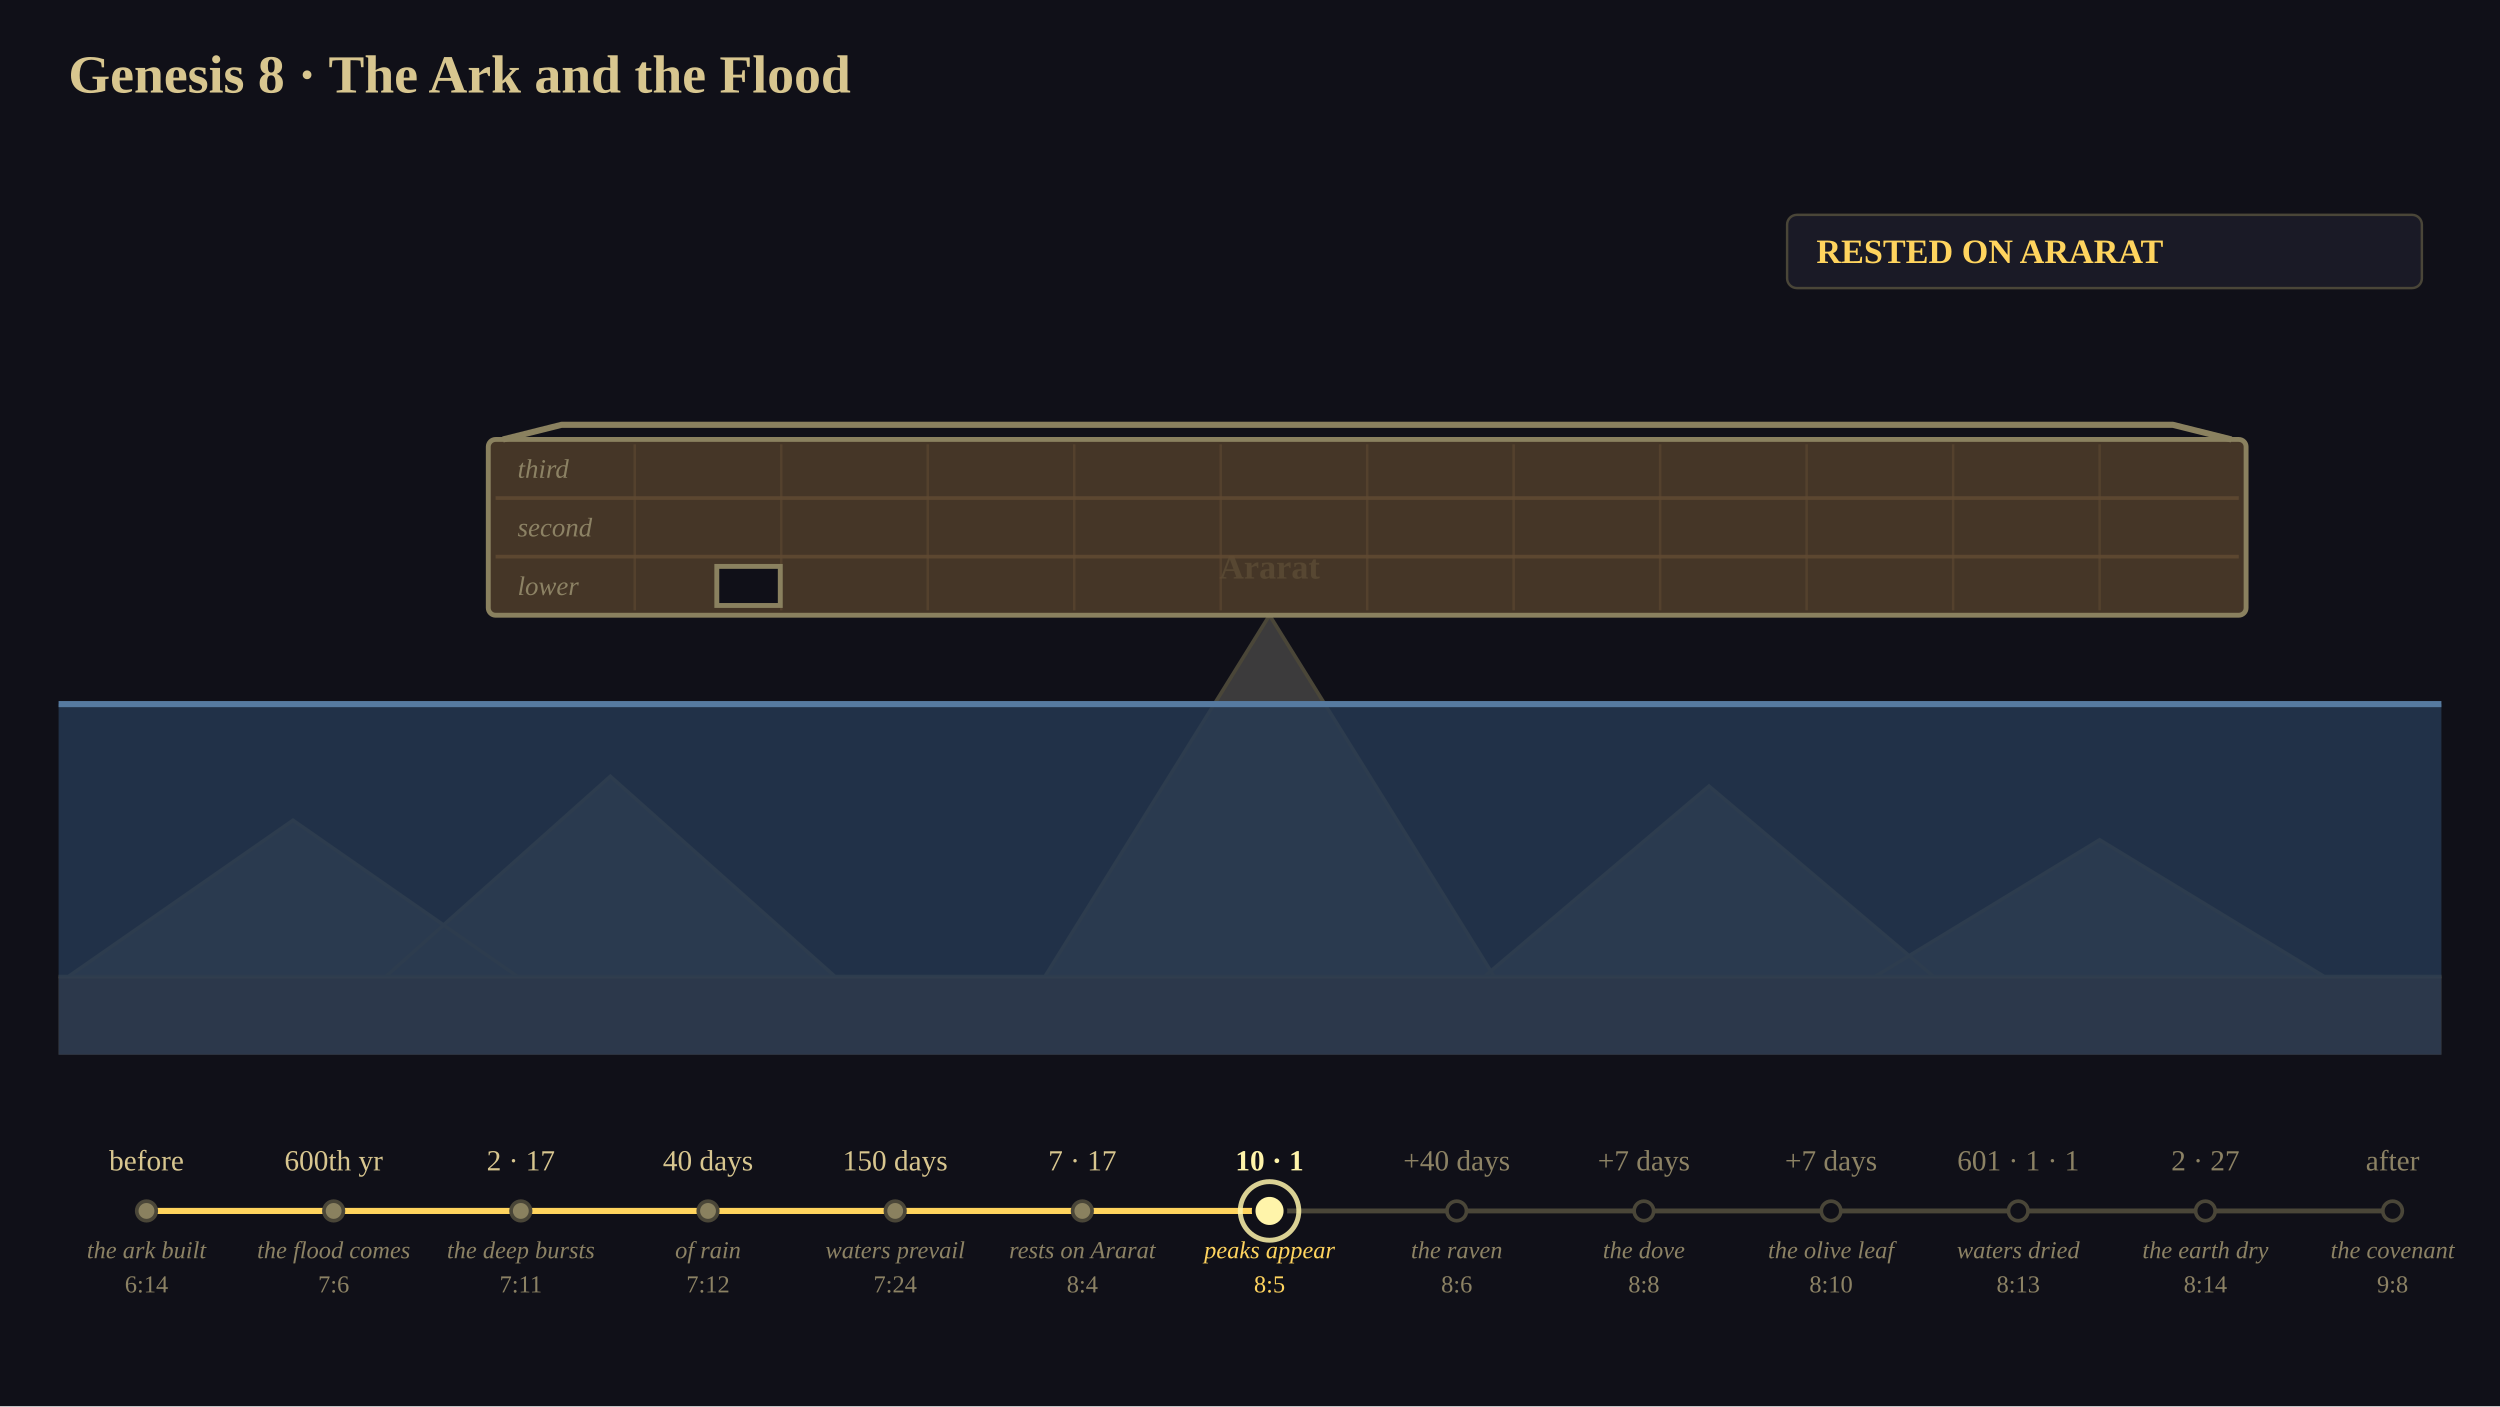
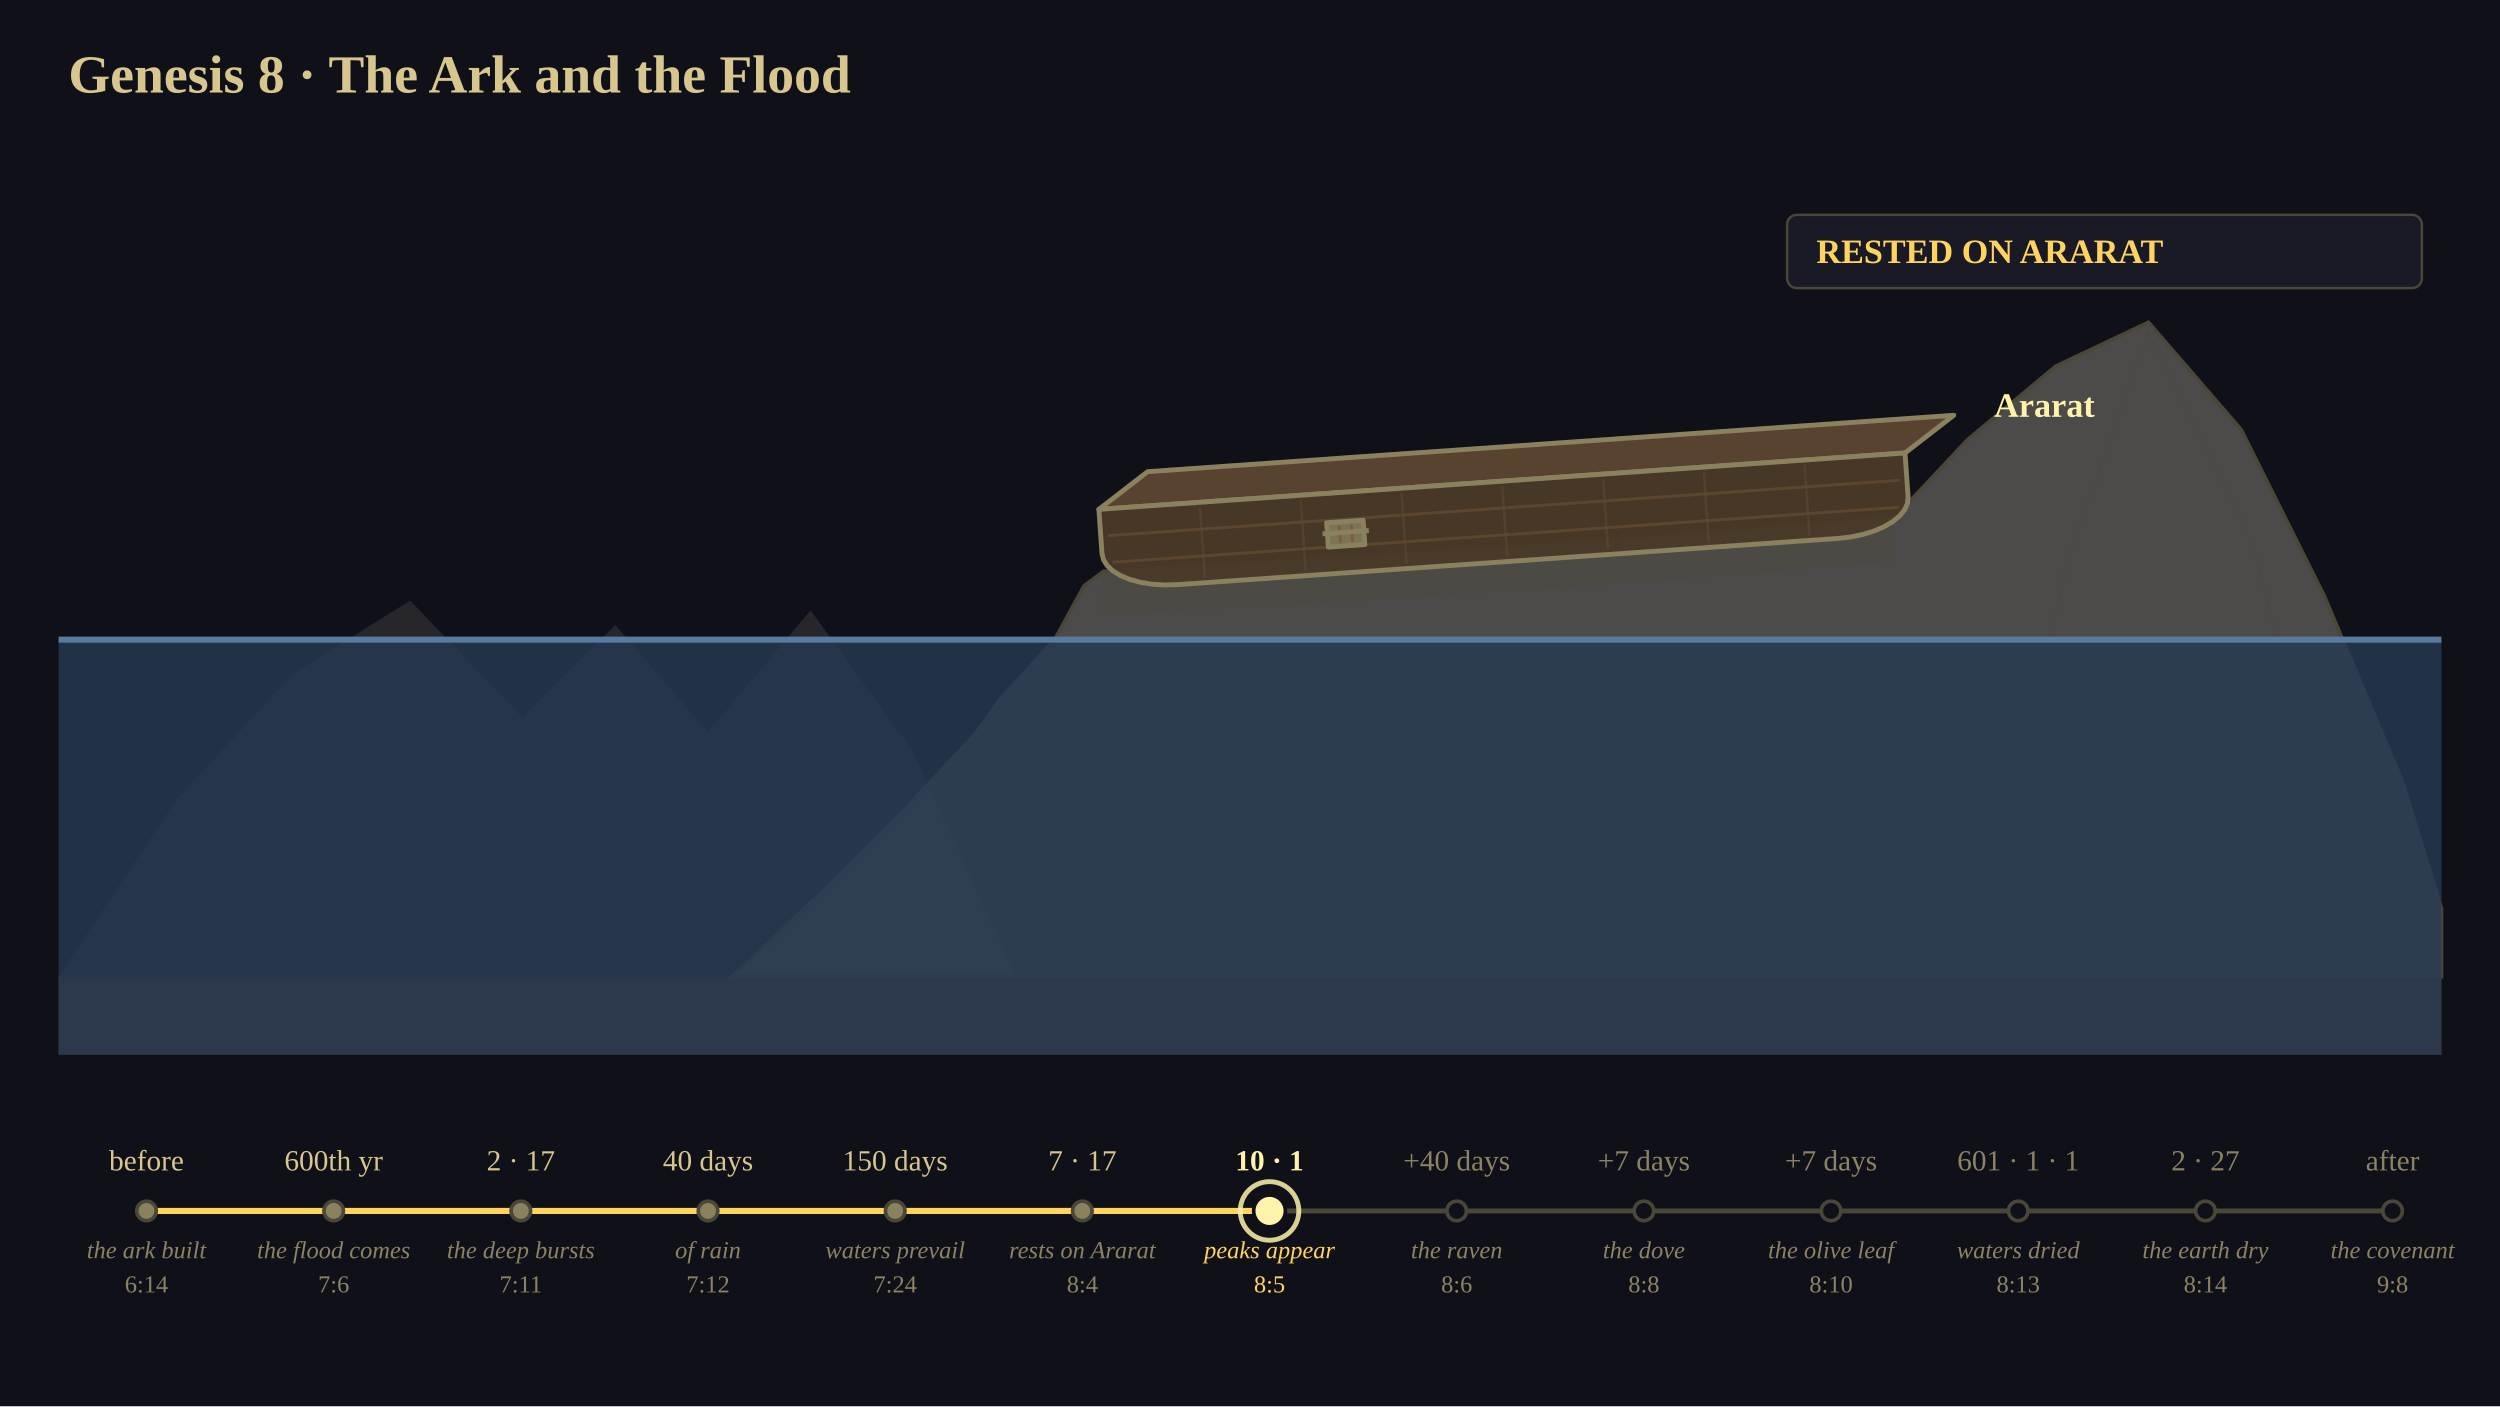
<svg xmlns="http://www.w3.org/2000/svg" viewBox="0 0 1024 576" width="1024" height="576" font-family="Georgia, 'Times New Roman', serif">
  <rect x="0" y="0" width="1024" height="576" fill="rgb(16,16,24)" />
  <text x="28" y="24" font-size="22" text-anchor="start" dominant-baseline="text-before-edge" fill="rgb(216,198,143)" font-family="Georgia, 'Times New Roman', serif" font-weight="bold">Genesis 8 · The Ark and the Flood</text>
-   <polygon points="24,400 28,400 120,336 212,400 158,400 250,318 342,400 428,400 520,252 612,400 608,400 700,322 792,400 768,400 860,344 952,400 1000,400" fill="rgb(120,116,108)" fill-opacity="0.431" stroke="rgb(74,70,56)" stroke-width="1.5" />
+   <polygon points="24,400 72,328 120,276 168,246 214,294 252,256 290,300 332,250 374,308 416,400" fill="rgb(120,116,108)" fill-opacity="0.227" />
+   <polygon points="300,400 336,366 372,330 400,300 410,286 432,262 444,240 452,234 560,228 680,220 776,212 806,180 842,150 880,132 918,176 952,244 984,320 1000,372 1000,400" fill="rgb(120,116,108)" fill-opacity="0.588" stroke="rgb(74,70,56)" stroke-width="1.5" />
+   <polygon points="452,234 560,228 680,220 776,212 776,230 680,238 560,246 452,252" fill="rgb(74,70,56)" fill-opacity="0.243" />
+   <polyline points="880,136 846,232 826,330 836,400" stroke-linejoin="round" fill="none" stroke="rgb(74,70,56)" stroke-width="1.5" stroke-opacity="0.180" />
+   <polyline points="880,136 924,226 946,320" stroke-linejoin="round" fill="none" stroke="rgb(74,70,56)" stroke-width="1.5" stroke-opacity="0.180" />
  <rect x="24" y="400" width="976" height="32" fill="rgb(120,88,58)" fill-opacity="0.510" />
-   <text x="520" y="240" font-size="14" text-anchor="middle" dominant-baseline="text-after-edge" fill="rgb(255,244,170)" font-family="Georgia, 'Times New Roman', serif" font-weight="bold">Ararat</text>
-   <rect x="24" y="288.4" width="976" height="143.6" fill="rgb(38,58,84)" fill-opacity="0.804" />
-   <line x1="24" y1="288.4" x2="1000" y2="288.4" stroke="rgb(86,122,160)" stroke-width="2.5" />
-   <rect x="200" y="180" width="720" height="72" rx="3" fill="rgb(74,58,40)" fill-opacity="0.922" stroke="rgb(138,129,95)" stroke-width="2" />
-   <polyline points="206,180 230,174 890,174 914,180" stroke-linejoin="round" fill="none" stroke="rgb(138,129,95)" stroke-width="2.5" />
-   <text x="212" y="192" font-size="11" text-anchor="start" dominant-baseline="central" fill="rgb(140,130,100)" font-family="Georgia, 'Times New Roman', serif" font-style="italic">third</text>
-   <line x1="203" y1="204" x2="917" y2="204" stroke="rgb(96,74,50)" stroke-width="1.5" stroke-opacity="0.863" />
-   <text x="212" y="216" font-size="11" text-anchor="start" dominant-baseline="central" fill="rgb(140,130,100)" font-family="Georgia, 'Times New Roman', serif" font-style="italic">second</text>
-   <line x1="203" y1="228" x2="917" y2="228" stroke="rgb(96,74,50)" stroke-width="1.5" stroke-opacity="0.863" />
-   <text x="212" y="240" font-size="11" text-anchor="start" dominant-baseline="central" fill="rgb(140,130,100)" font-family="Georgia, 'Times New Roman', serif" font-style="italic">lower</text>
-   <line x1="260" y1="182" x2="260" y2="250" stroke="rgb(96,74,50)" stroke-width="1" stroke-opacity="0.588" />
-   <line x1="320" y1="182" x2="320" y2="250" stroke="rgb(96,74,50)" stroke-width="1" stroke-opacity="0.588" />
-   <line x1="380" y1="182" x2="380" y2="250" stroke="rgb(96,74,50)" stroke-width="1" stroke-opacity="0.588" />
-   <line x1="440" y1="182" x2="440" y2="250" stroke="rgb(96,74,50)" stroke-width="1" stroke-opacity="0.588" />
-   <line x1="500" y1="182" x2="500" y2="250" stroke="rgb(96,74,50)" stroke-width="1" stroke-opacity="0.588" />
-   <line x1="560" y1="182" x2="560" y2="250" stroke="rgb(96,74,50)" stroke-width="1" stroke-opacity="0.588" />
-   <line x1="620" y1="182" x2="620" y2="250" stroke="rgb(96,74,50)" stroke-width="1" stroke-opacity="0.588" />
-   <line x1="680" y1="182" x2="680" y2="250" stroke="rgb(96,74,50)" stroke-width="1" stroke-opacity="0.588" />
-   <line x1="740" y1="182" x2="740" y2="250" stroke="rgb(96,74,50)" stroke-width="1" stroke-opacity="0.588" />
-   <line x1="800" y1="182" x2="800" y2="250" stroke="rgb(96,74,50)" stroke-width="1" stroke-opacity="0.588" />
-   <line x1="860" y1="182" x2="860" y2="250" stroke="rgb(96,74,50)" stroke-width="1" stroke-opacity="0.588" />
-   <rect x="293.6" y="232" width="26" height="16" fill="rgb(16,16,24)" stroke="rgb(138,129,95)" stroke-width="2" />
+   <text x="858" y="166" font-size="14" text-anchor="end" dominant-baseline="central" fill="rgb(255,244,170)" font-family="Georgia, 'Times New Roman', serif" font-weight="bold">Ararat</text>
+   <polygon points="450.1,208.63 780.29,185.54 800.27,170.1 470.07,193.19" stroke-linejoin="round" fill="rgb(96,74,50)" fill-opacity="0.882" stroke="rgb(138,129,95)" stroke-width="2" />
+   <polygon points="450.1,208.63 780.29,185.54 781.56,203.64 781.56,203.64 781.29,206.25 780.12,208.83 778.1,211.33 775.27,213.65 771.74,215.73 767.6,217.51 762.98,218.93 758.02,219.95 752.88,220.53 482.12,239.47 476.94,239.6 471.89,239.28 467.12,238.52 462.78,237.34 458.99,235.77 455.87,233.86 453.51,231.67 452,229.27 451.37,226.73" stroke-linejoin="round" fill="rgb(74,58,40)" fill-opacity="0.941" stroke="rgb(138,129,95)" stroke-width="2" />
+   <line x1="453.86" y1="219.39" x2="778.07" y2="196.72" stroke="rgb(96,74,50)" stroke-width="1.2" stroke-opacity="0.824" />
+   <line x1="455.64" y1="230.29" x2="777.82" y2="207.76" stroke="rgb(96,74,50)" stroke-width="1.2" stroke-opacity="0.824" />
+   <line x1="491.51" y1="207.73" x2="493.54" y2="236.66" stroke="rgb(96,74,50)" stroke-width="1" stroke-opacity="0.549" />
+   <line x1="532.79" y1="204.85" x2="534.81" y2="233.78" stroke="rgb(96,74,50)" stroke-width="1" stroke-opacity="0.549" />
+   <line x1="574.06" y1="201.96" x2="576.09" y2="230.89" stroke="rgb(96,74,50)" stroke-width="1" stroke-opacity="0.549" />
+   <line x1="615.34" y1="199.08" x2="617.36" y2="228" stroke="rgb(96,74,50)" stroke-width="1" stroke-opacity="0.549" />
+   <line x1="656.61" y1="196.19" x2="658.63" y2="225.12" stroke="rgb(96,74,50)" stroke-width="1" stroke-opacity="0.549" />
+   <line x1="697.89" y1="193.3" x2="699.91" y2="222.23" stroke="rgb(96,74,50)" stroke-width="1" stroke-opacity="0.549" />
+   <line x1="739.16" y1="190.42" x2="741.18" y2="219.35" stroke="rgb(96,74,50)" stroke-width="1" stroke-opacity="0.549" />
+   <polygon points="543.39,214.13 558.36,213.08 559.05,223.06 544.09,224.11" stroke-linejoin="round" fill="rgb(138,129,95)" fill-opacity="0.824" stroke="rgb(138,129,95)" stroke-width="2" />
+   <line x1="548.58" y1="215.27" x2="549.07" y2="222.25" stroke="rgb(120,88,58)" stroke-width="1.2" stroke-opacity="0.784" />
+   <line x1="553.52" y1="214.93" x2="554.01" y2="221.91" stroke="rgb(120,88,58)" stroke-width="1.2" stroke-opacity="0.784" />
+   <line x1="541.7" y1="218.66" x2="560.66" y2="217.33" stroke="rgb(138,129,95)" stroke-width="2" />
+   <rect x="24" y="262" width="976" height="170" fill="rgb(38,58,84)" fill-opacity="0.804" />
+   <line x1="24" y1="262" x2="1000" y2="262" stroke="rgb(86,122,160)" stroke-width="2.5" />
  <rect x="732" y="88" width="260" height="30" rx="4" fill="rgb(26,26,38)" stroke="rgb(74,70,56)" stroke-width="1" />
  <text x="744" y="103" font-size="14" text-anchor="start" dominant-baseline="central" fill="rgb(255,212,94)" font-family="Georgia, 'Times New Roman', serif" font-weight="bold">RESTED ON ARARAT</text>
  <line x1="60" y1="496" x2="980" y2="496" stroke="rgb(74,70,56)" stroke-width="2" />
  <line x1="60" y1="496" x2="520" y2="496" stroke="rgb(255,212,94)" stroke-width="2.5" />
  <circle cx="60" cy="496" r="4" fill="rgb(138,129,95)" stroke="rgb(74,70,56)" stroke-width="1.5" />
  <text x="60" y="482" font-size="12" text-anchor="middle" dominant-baseline="text-after-edge" fill="rgb(216,198,143)" font-family="Georgia, 'Times New Roman', serif">before</text>
  <text x="60" y="512" font-size="10" text-anchor="middle" dominant-baseline="central" fill="rgb(140,130,100)" font-family="Georgia, 'Times New Roman', serif" font-style="italic">the ark built</text>
  <text x="60" y="526" font-size="10" text-anchor="middle" dominant-baseline="central" fill="rgb(140,130,100)" font-family="Georgia, 'Times New Roman', serif">6:14</text>
  <circle cx="136.67" cy="496" r="4" fill="rgb(138,129,95)" stroke="rgb(74,70,56)" stroke-width="1.5" />
  <text x="136.67" y="482" font-size="12" text-anchor="middle" dominant-baseline="text-after-edge" fill="rgb(216,198,143)" font-family="Georgia, 'Times New Roman', serif">600th yr</text>
  <text x="136.67" y="512" font-size="10" text-anchor="middle" dominant-baseline="central" fill="rgb(140,130,100)" font-family="Georgia, 'Times New Roman', serif" font-style="italic">the flood comes</text>
  <text x="136.67" y="526" font-size="10" text-anchor="middle" dominant-baseline="central" fill="rgb(140,130,100)" font-family="Georgia, 'Times New Roman', serif">7:6</text>
  <circle cx="213.33" cy="496" r="4" fill="rgb(138,129,95)" stroke="rgb(74,70,56)" stroke-width="1.5" />
  <text x="213.33" y="482" font-size="12" text-anchor="middle" dominant-baseline="text-after-edge" fill="rgb(216,198,143)" font-family="Georgia, 'Times New Roman', serif">2 · 17</text>
  <text x="213.33" y="512" font-size="10" text-anchor="middle" dominant-baseline="central" fill="rgb(140,130,100)" font-family="Georgia, 'Times New Roman', serif" font-style="italic">the deep bursts</text>
  <text x="213.33" y="526" font-size="10" text-anchor="middle" dominant-baseline="central" fill="rgb(140,130,100)" font-family="Georgia, 'Times New Roman', serif">7:11</text>
  <circle cx="290" cy="496" r="4" fill="rgb(138,129,95)" stroke="rgb(74,70,56)" stroke-width="1.5" />
  <text x="290" y="482" font-size="12" text-anchor="middle" dominant-baseline="text-after-edge" fill="rgb(216,198,143)" font-family="Georgia, 'Times New Roman', serif">40 days</text>
  <text x="290" y="512" font-size="10" text-anchor="middle" dominant-baseline="central" fill="rgb(140,130,100)" font-family="Georgia, 'Times New Roman', serif" font-style="italic">of rain</text>
  <text x="290" y="526" font-size="10" text-anchor="middle" dominant-baseline="central" fill="rgb(140,130,100)" font-family="Georgia, 'Times New Roman', serif">7:12</text>
  <circle cx="366.67" cy="496" r="4" fill="rgb(138,129,95)" stroke="rgb(74,70,56)" stroke-width="1.5" />
  <text x="366.67" y="482" font-size="12" text-anchor="middle" dominant-baseline="text-after-edge" fill="rgb(216,198,143)" font-family="Georgia, 'Times New Roman', serif">150 days</text>
  <text x="366.67" y="512" font-size="10" text-anchor="middle" dominant-baseline="central" fill="rgb(140,130,100)" font-family="Georgia, 'Times New Roman', serif" font-style="italic">waters prevail</text>
  <text x="366.67" y="526" font-size="10" text-anchor="middle" dominant-baseline="central" fill="rgb(140,130,100)" font-family="Georgia, 'Times New Roman', serif">7:24</text>
  <circle cx="443.33" cy="496" r="4" fill="rgb(138,129,95)" stroke="rgb(74,70,56)" stroke-width="1.5" />
  <text x="443.33" y="482" font-size="12" text-anchor="middle" dominant-baseline="text-after-edge" fill="rgb(216,198,143)" font-family="Georgia, 'Times New Roman', serif">7 · 17</text>
  <text x="443.33" y="512" font-size="10" text-anchor="middle" dominant-baseline="central" fill="rgb(140,130,100)" font-family="Georgia, 'Times New Roman', serif" font-style="italic">rests on Ararat</text>
  <text x="443.33" y="526" font-size="10" text-anchor="middle" dominant-baseline="central" fill="rgb(140,130,100)" font-family="Georgia, 'Times New Roman', serif">8:4</text>
  <circle cx="520" cy="496" r="6.5" fill="rgb(255,244,170)" stroke="rgb(16,16,24)" stroke-width="1.5" />
  <circle cx="520" cy="496" r="12" fill="none" stroke="rgb(255,244,170)" stroke-width="2" stroke-opacity="0.847" />
  <text x="520" y="482" font-size="12" text-anchor="middle" dominant-baseline="text-after-edge" fill="rgb(255,244,170)" font-family="Georgia, 'Times New Roman', serif" font-weight="bold">10 · 1</text>
  <text x="520" y="512" font-size="10" text-anchor="middle" dominant-baseline="central" fill="rgb(255,212,94)" font-family="Georgia, 'Times New Roman', serif" font-style="italic">peaks appear</text>
  <text x="520" y="526" font-size="10" text-anchor="middle" dominant-baseline="central" fill="rgb(255,212,94)" font-family="Georgia, 'Times New Roman', serif">8:5</text>
  <circle cx="596.67" cy="496" r="4" fill="rgb(16,16,24)" stroke="rgb(74,70,56)" stroke-width="1.5" />
  <text x="596.67" y="482" font-size="12" text-anchor="middle" dominant-baseline="text-after-edge" fill="rgb(140,130,100)" font-family="Georgia, 'Times New Roman', serif">+40 days</text>
  <text x="596.67" y="512" font-size="10" text-anchor="middle" dominant-baseline="central" fill="rgb(140,130,100)" font-family="Georgia, 'Times New Roman', serif" font-style="italic">the raven</text>
  <text x="596.67" y="526" font-size="10" text-anchor="middle" dominant-baseline="central" fill="rgb(140,130,100)" font-family="Georgia, 'Times New Roman', serif">8:6</text>
  <circle cx="673.33" cy="496" r="4" fill="rgb(16,16,24)" stroke="rgb(74,70,56)" stroke-width="1.5" />
  <text x="673.33" y="482" font-size="12" text-anchor="middle" dominant-baseline="text-after-edge" fill="rgb(140,130,100)" font-family="Georgia, 'Times New Roman', serif">+7 days</text>
  <text x="673.33" y="512" font-size="10" text-anchor="middle" dominant-baseline="central" fill="rgb(140,130,100)" font-family="Georgia, 'Times New Roman', serif" font-style="italic">the dove</text>
  <text x="673.33" y="526" font-size="10" text-anchor="middle" dominant-baseline="central" fill="rgb(140,130,100)" font-family="Georgia, 'Times New Roman', serif">8:8</text>
  <circle cx="750" cy="496" r="4" fill="rgb(16,16,24)" stroke="rgb(74,70,56)" stroke-width="1.5" />
  <text x="750" y="482" font-size="12" text-anchor="middle" dominant-baseline="text-after-edge" fill="rgb(140,130,100)" font-family="Georgia, 'Times New Roman', serif">+7 days</text>
  <text x="750" y="512" font-size="10" text-anchor="middle" dominant-baseline="central" fill="rgb(140,130,100)" font-family="Georgia, 'Times New Roman', serif" font-style="italic">the olive leaf</text>
  <text x="750" y="526" font-size="10" text-anchor="middle" dominant-baseline="central" fill="rgb(140,130,100)" font-family="Georgia, 'Times New Roman', serif">8:10</text>
  <circle cx="826.67" cy="496" r="4" fill="rgb(16,16,24)" stroke="rgb(74,70,56)" stroke-width="1.5" />
  <text x="826.67" y="482" font-size="12" text-anchor="middle" dominant-baseline="text-after-edge" fill="rgb(140,130,100)" font-family="Georgia, 'Times New Roman', serif">601 · 1 · 1</text>
  <text x="826.67" y="512" font-size="10" text-anchor="middle" dominant-baseline="central" fill="rgb(140,130,100)" font-family="Georgia, 'Times New Roman', serif" font-style="italic">waters dried</text>
  <text x="826.67" y="526" font-size="10" text-anchor="middle" dominant-baseline="central" fill="rgb(140,130,100)" font-family="Georgia, 'Times New Roman', serif">8:13</text>
  <circle cx="903.33" cy="496" r="4" fill="rgb(16,16,24)" stroke="rgb(74,70,56)" stroke-width="1.5" />
  <text x="903.33" y="482" font-size="12" text-anchor="middle" dominant-baseline="text-after-edge" fill="rgb(140,130,100)" font-family="Georgia, 'Times New Roman', serif">2 · 27</text>
  <text x="903.33" y="512" font-size="10" text-anchor="middle" dominant-baseline="central" fill="rgb(140,130,100)" font-family="Georgia, 'Times New Roman', serif" font-style="italic">the earth dry</text>
  <text x="903.33" y="526" font-size="10" text-anchor="middle" dominant-baseline="central" fill="rgb(140,130,100)" font-family="Georgia, 'Times New Roman', serif">8:14</text>
  <circle cx="980" cy="496" r="4" fill="rgb(16,16,24)" stroke="rgb(74,70,56)" stroke-width="1.5" />
  <text x="980" y="482" font-size="12" text-anchor="middle" dominant-baseline="text-after-edge" fill="rgb(140,130,100)" font-family="Georgia, 'Times New Roman', serif">after</text>
  <text x="980" y="512" font-size="10" text-anchor="middle" dominant-baseline="central" fill="rgb(140,130,100)" font-family="Georgia, 'Times New Roman', serif" font-style="italic">the covenant</text>
  <text x="980" y="526" font-size="10" text-anchor="middle" dominant-baseline="central" fill="rgb(140,130,100)" font-family="Georgia, 'Times New Roman', serif">9:8</text>
</svg>
